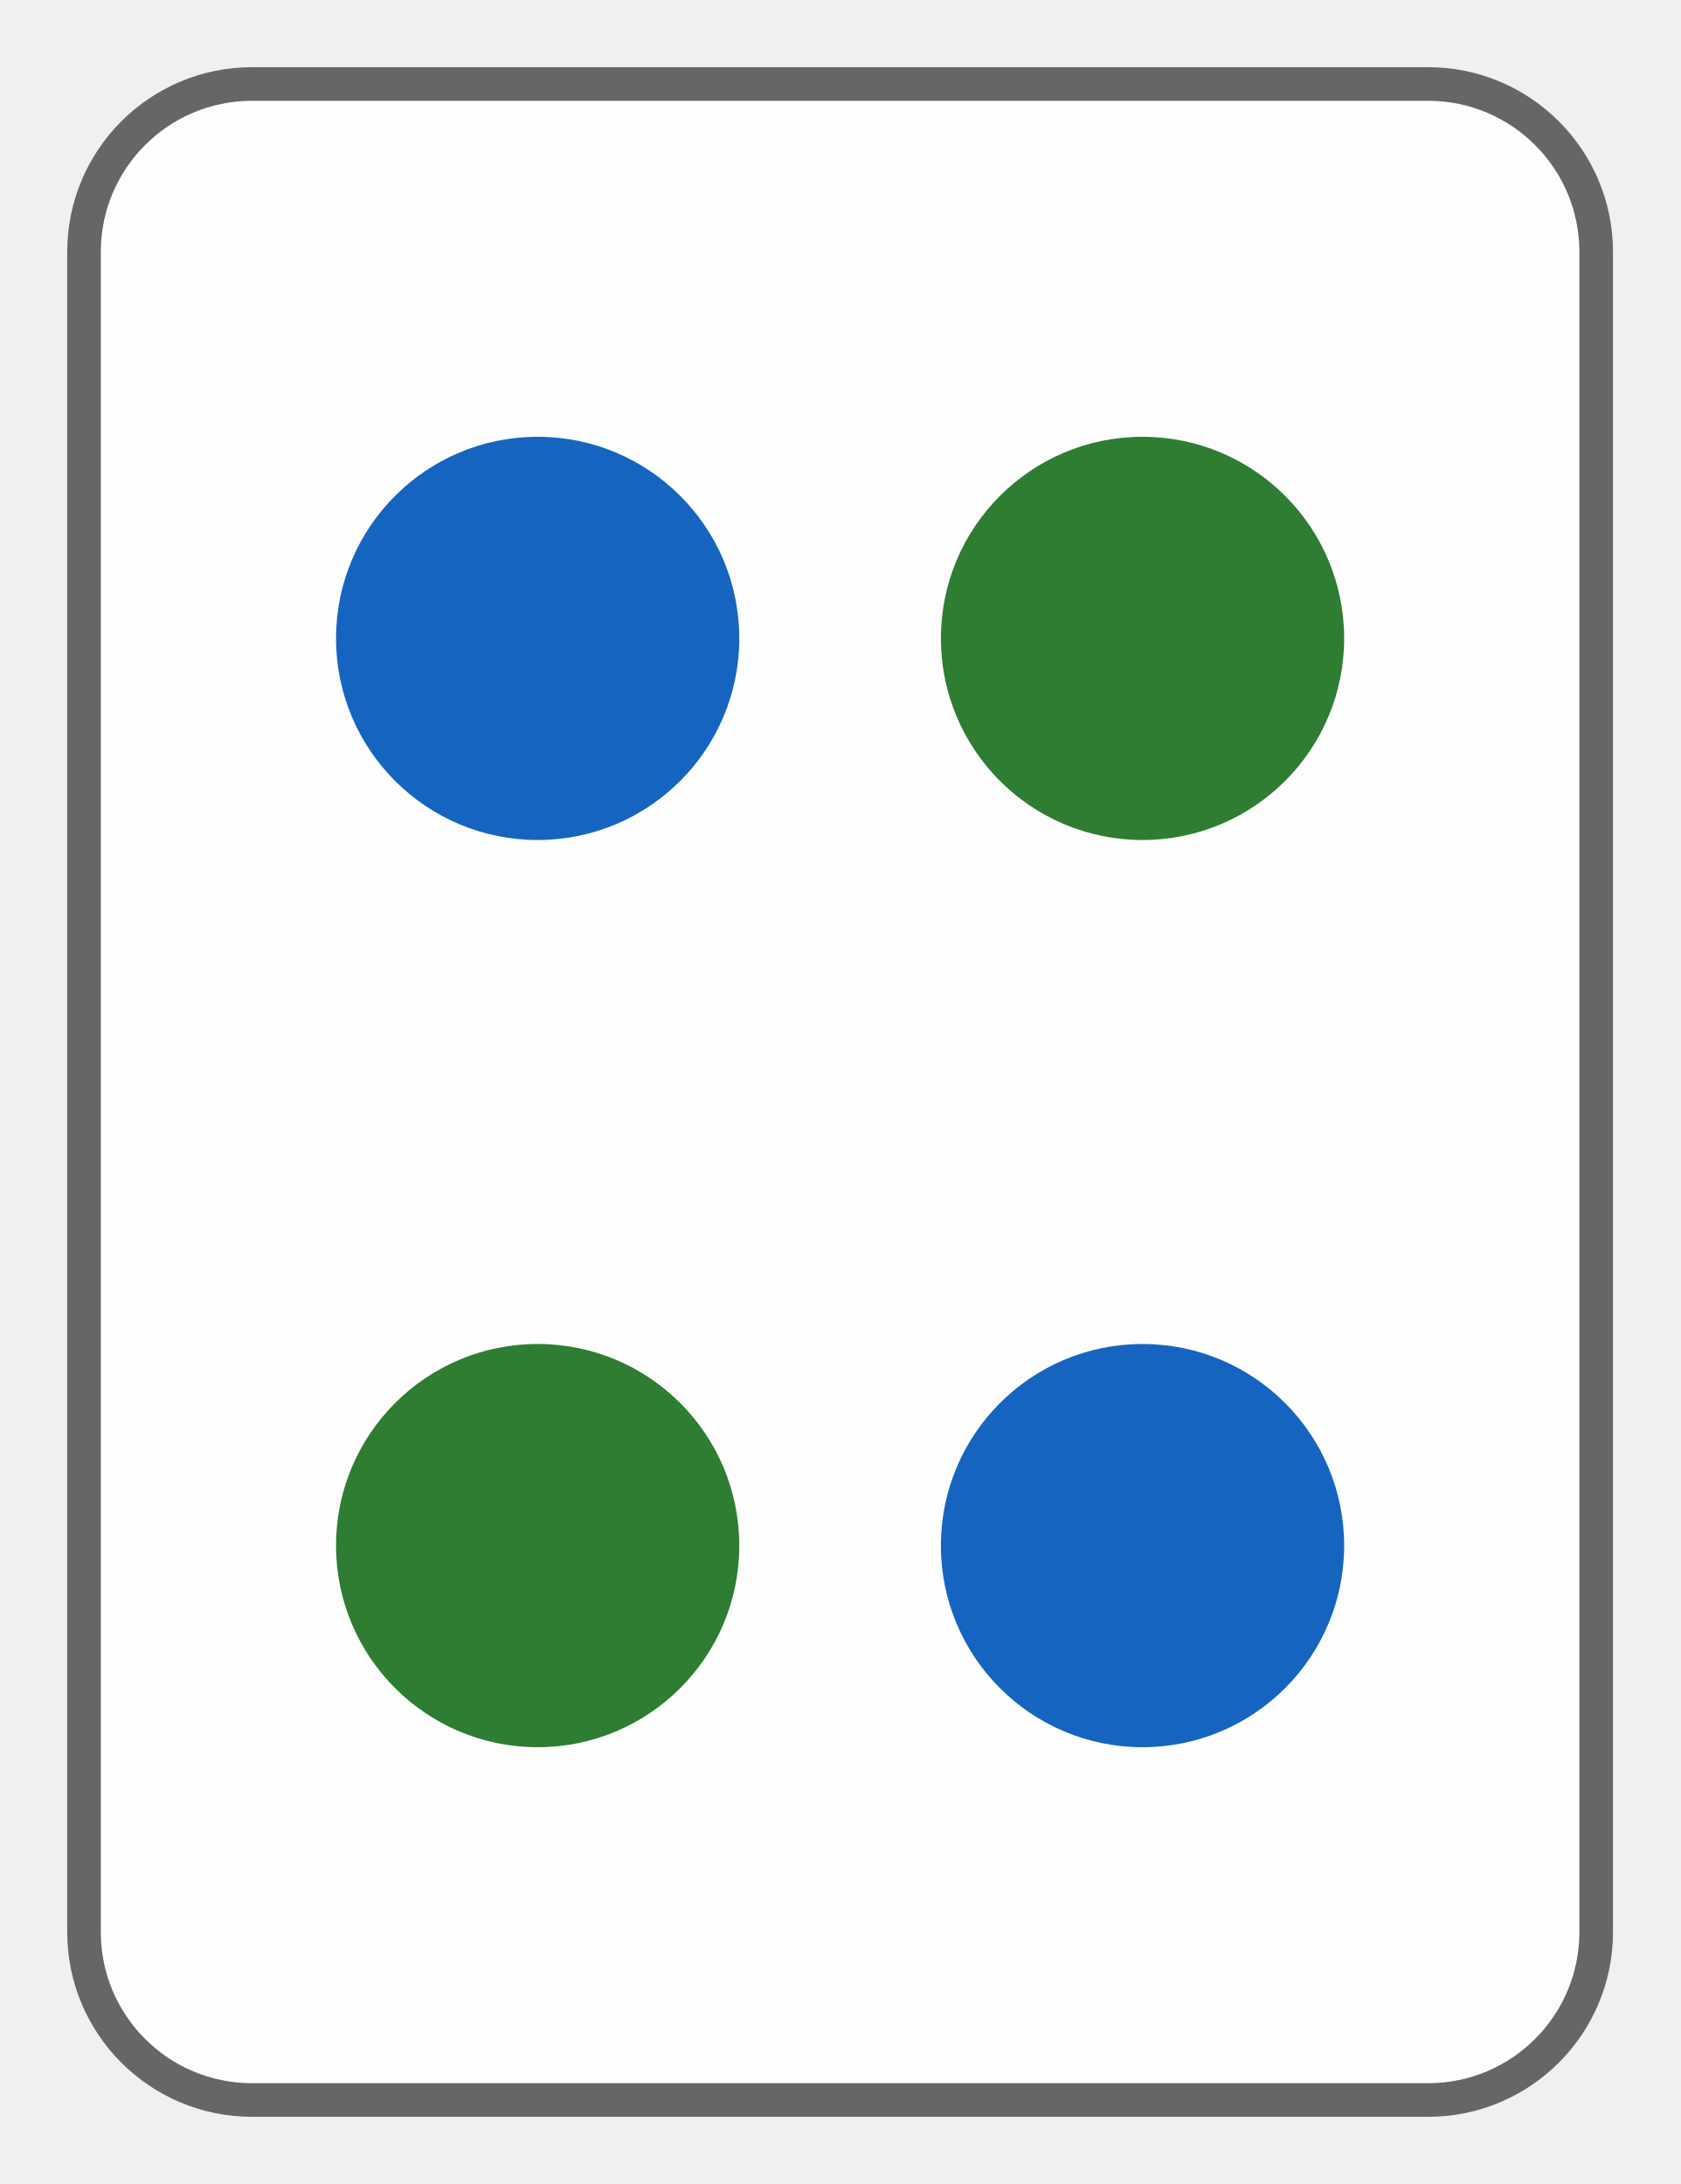
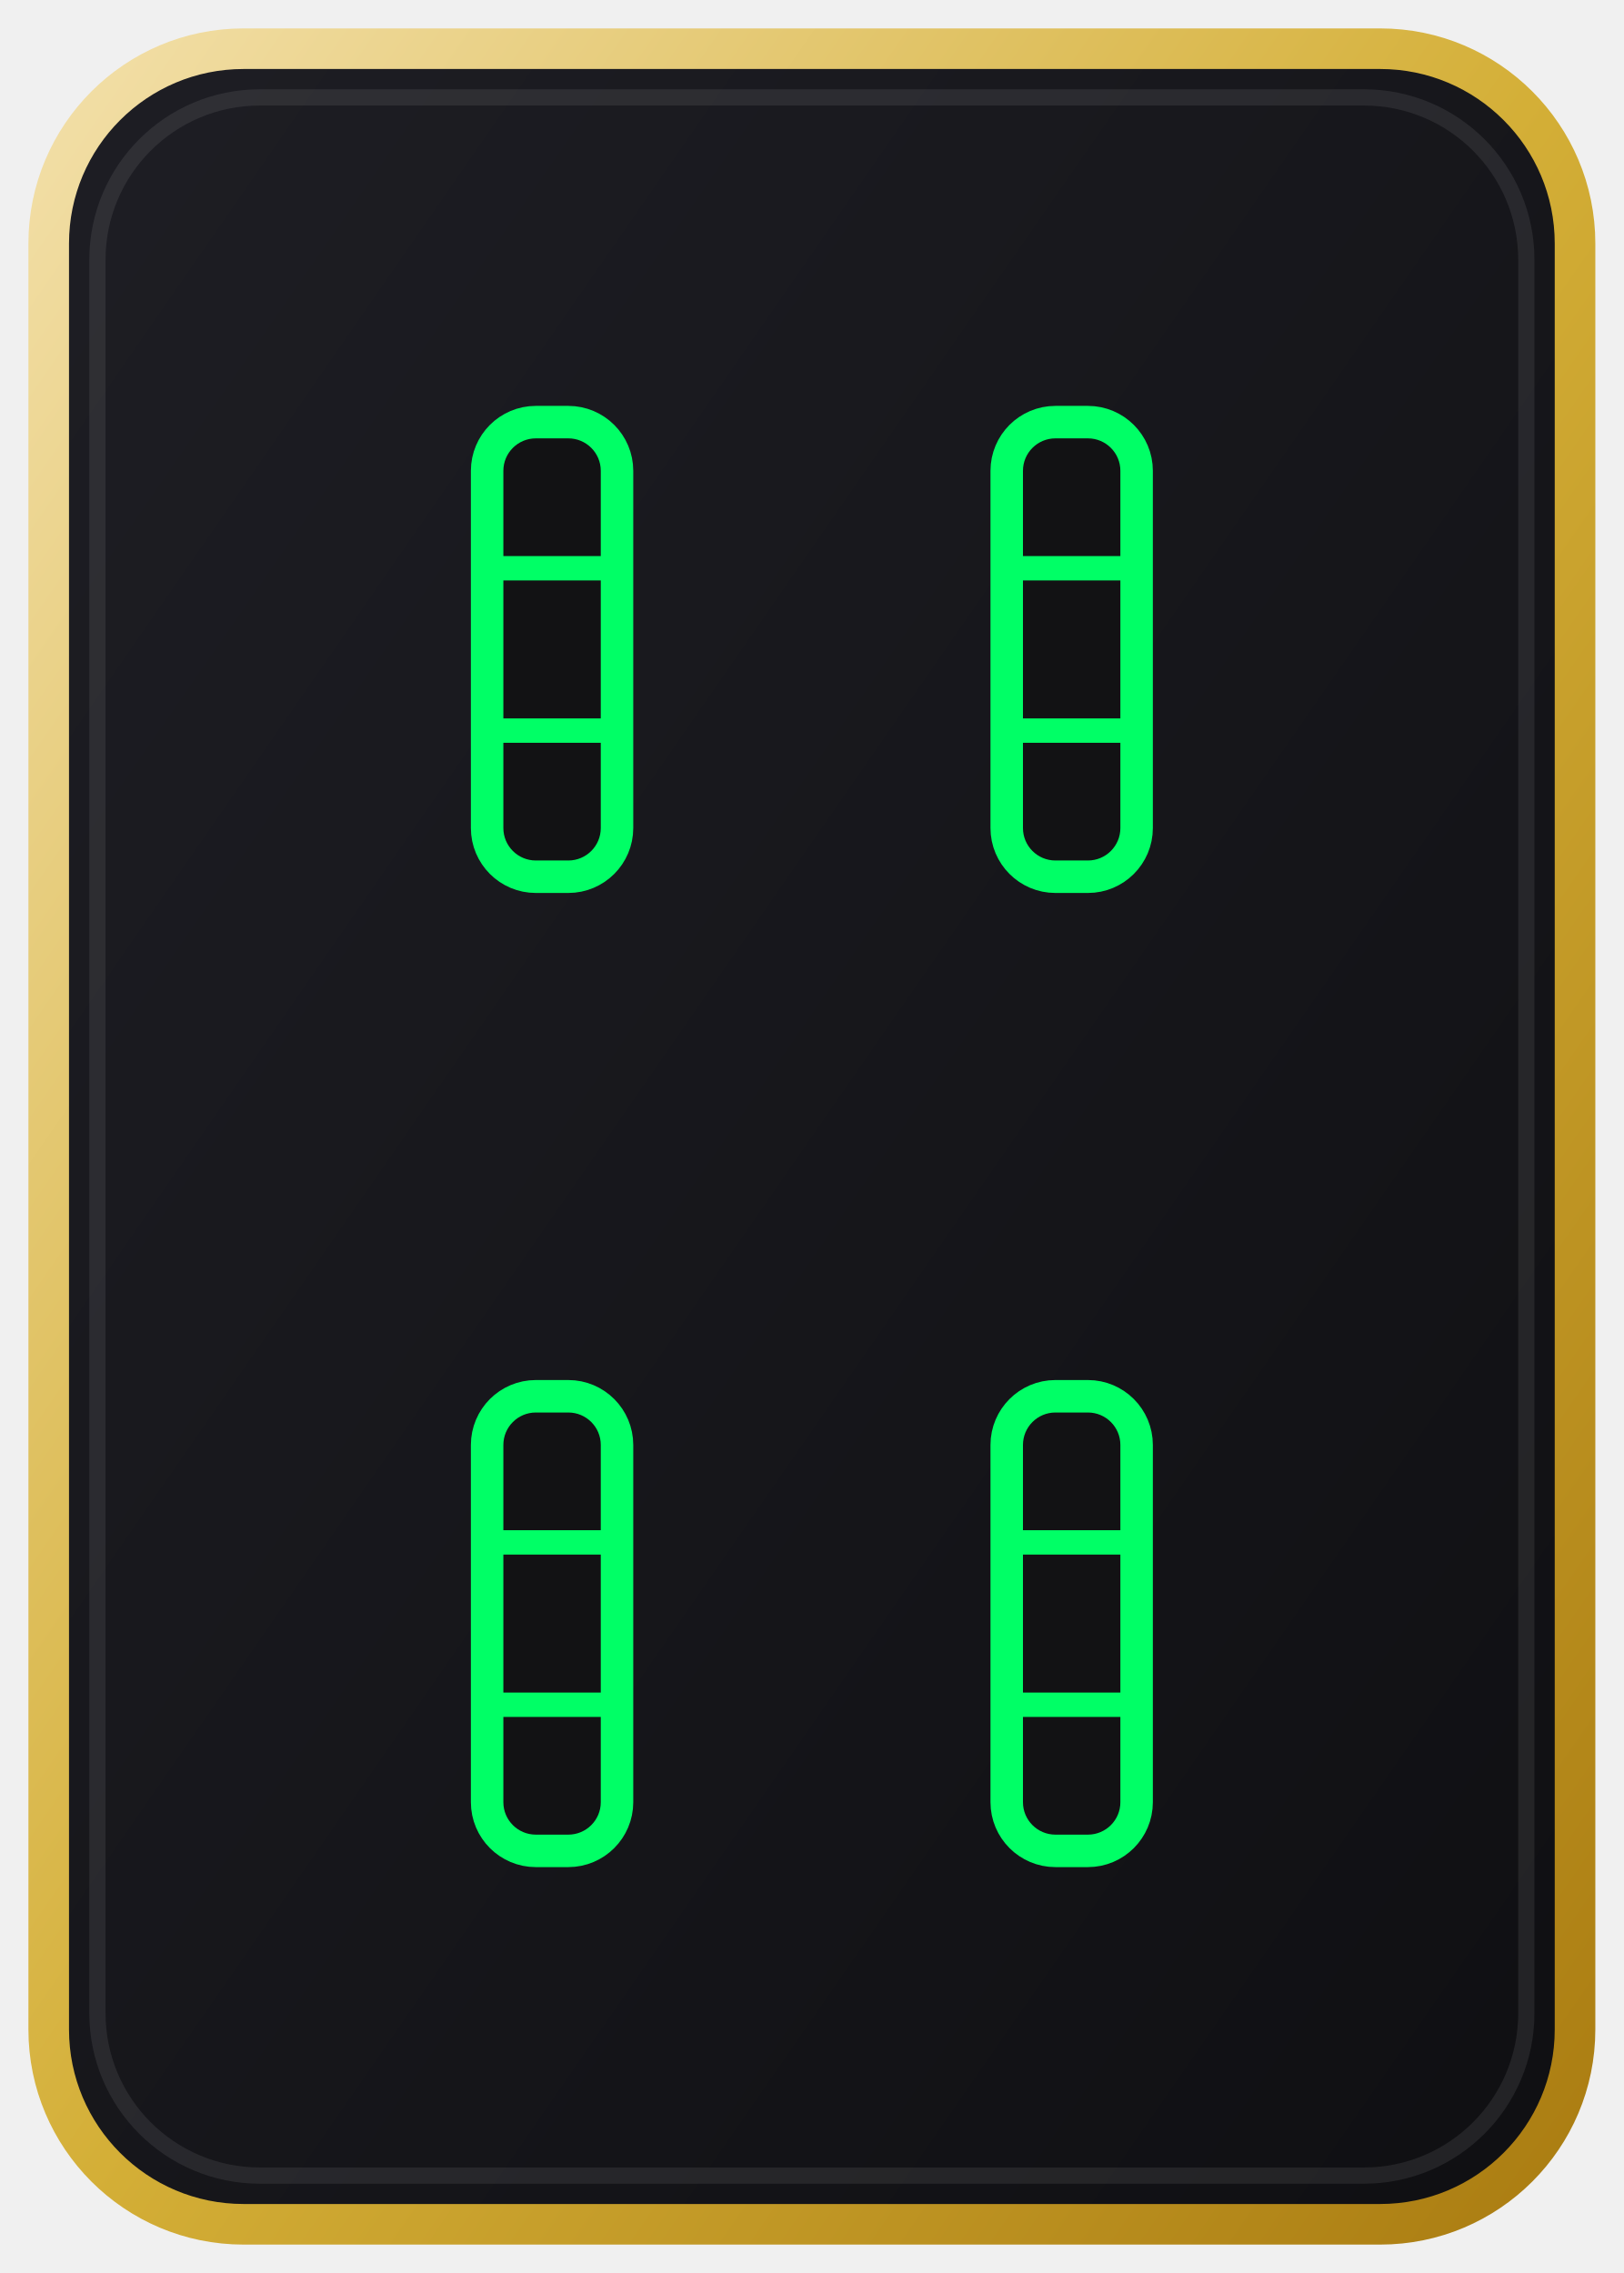
- <svg xmlns="http://www.w3.org/2000/svg" viewBox="0 0 100 130">
-   <rect x="5" y="5" width="90" height="120" rx="10" ry="10" fill="#fdfdfd" stroke="#666" stroke-width="2" />
-   <circle cx="32" cy="38" r="12" fill="#1565c0" />
-   <circle cx="68" cy="38" r="12" fill="#2e7d32" />
-   <circle cx="32" cy="92" r="12" fill="#2e7d32" />
-   <circle cx="68" cy="92" r="12" fill="#1565c0" />
+ <svg xmlns="http://www.w3.org/2000/svg" viewBox="0 0 100 140" width="100" height="140">
+   <defs>
+     <linearGradient id="tileBg" x1="0%" y1="0%" x2="100%" y2="100%">
+       <stop offset="0%" stop-color="#1e1e24" />
+       <stop offset="100%" stop-color="#0f0f12" />
+     </linearGradient>
+     <linearGradient id="gold" x1="0%" y1="0%" x2="100%" y2="100%">
+       <stop offset="0%" stop-color="#f3e0aa" />
+       <stop offset="50%" stop-color="#d4af37" />
+       <stop offset="100%" stop-color="#aa7c11" />
+     </linearGradient>
+     <filter id="glow" x="-20%" y="-20%" width="140%" height="140%">
+       <feGaussianBlur stdDeviation="1.5" result="blur" />
+       <feComposite in="SourceGraphic" in2="blur" operator="over" />
+     </filter>
+   </defs>
+   <rect x="3" y="3" width="94" height="134" rx="12" ry="12" fill="url(#tileBg)" stroke="url(#gold)" stroke-width="2.5" />
+   <rect x="6" y="6" width="88" height="128" rx="10" ry="10" fill="none" stroke="#ffffff" stroke-opacity="0.08" stroke-width="1" />
+   <g transform="translate(34, 40) rotate(0)">
+     <rect x="-4" y="-14" width="8" height="28" rx="3" ry="3" fill="#121214" stroke="#00ff66" stroke-width="2" stroke-linejoin="round" />
+     <line x1="-4" y1="-5" x2="4" y2="-5" stroke="#00ff66" stroke-width="1.5" />
+     <line x1="-4" y1="5" x2="4" y2="5" stroke="#00ff66" stroke-width="1.5" />
+   </g>
+   <g transform="translate(66, 40) rotate(0)">
+     <rect x="-4" y="-14" width="8" height="28" rx="3" ry="3" fill="#121214" stroke="#00ff66" stroke-width="2" stroke-linejoin="round" />
+     <line x1="-4" y1="-5" x2="4" y2="-5" stroke="#00ff66" stroke-width="1.5" />
+     <line x1="-4" y1="5" x2="4" y2="5" stroke="#00ff66" stroke-width="1.5" />
+   </g>
+   <g transform="translate(34, 100) rotate(0)">
+     <rect x="-4" y="-14" width="8" height="28" rx="3" ry="3" fill="#121214" stroke="#00ff66" stroke-width="2" stroke-linejoin="round" />
+     <line x1="-4" y1="-5" x2="4" y2="-5" stroke="#00ff66" stroke-width="1.5" />
+     <line x1="-4" y1="5" x2="4" y2="5" stroke="#00ff66" stroke-width="1.5" />
+   </g>
+   <g transform="translate(66, 100) rotate(0)">
+     <rect x="-4" y="-14" width="8" height="28" rx="3" ry="3" fill="#121214" stroke="#00ff66" stroke-width="2" stroke-linejoin="round" />
+     <line x1="-4" y1="-5" x2="4" y2="-5" stroke="#00ff66" stroke-width="1.5" />
+     <line x1="-4" y1="5" x2="4" y2="5" stroke="#00ff66" stroke-width="1.5" />
+   </g>
</svg>
